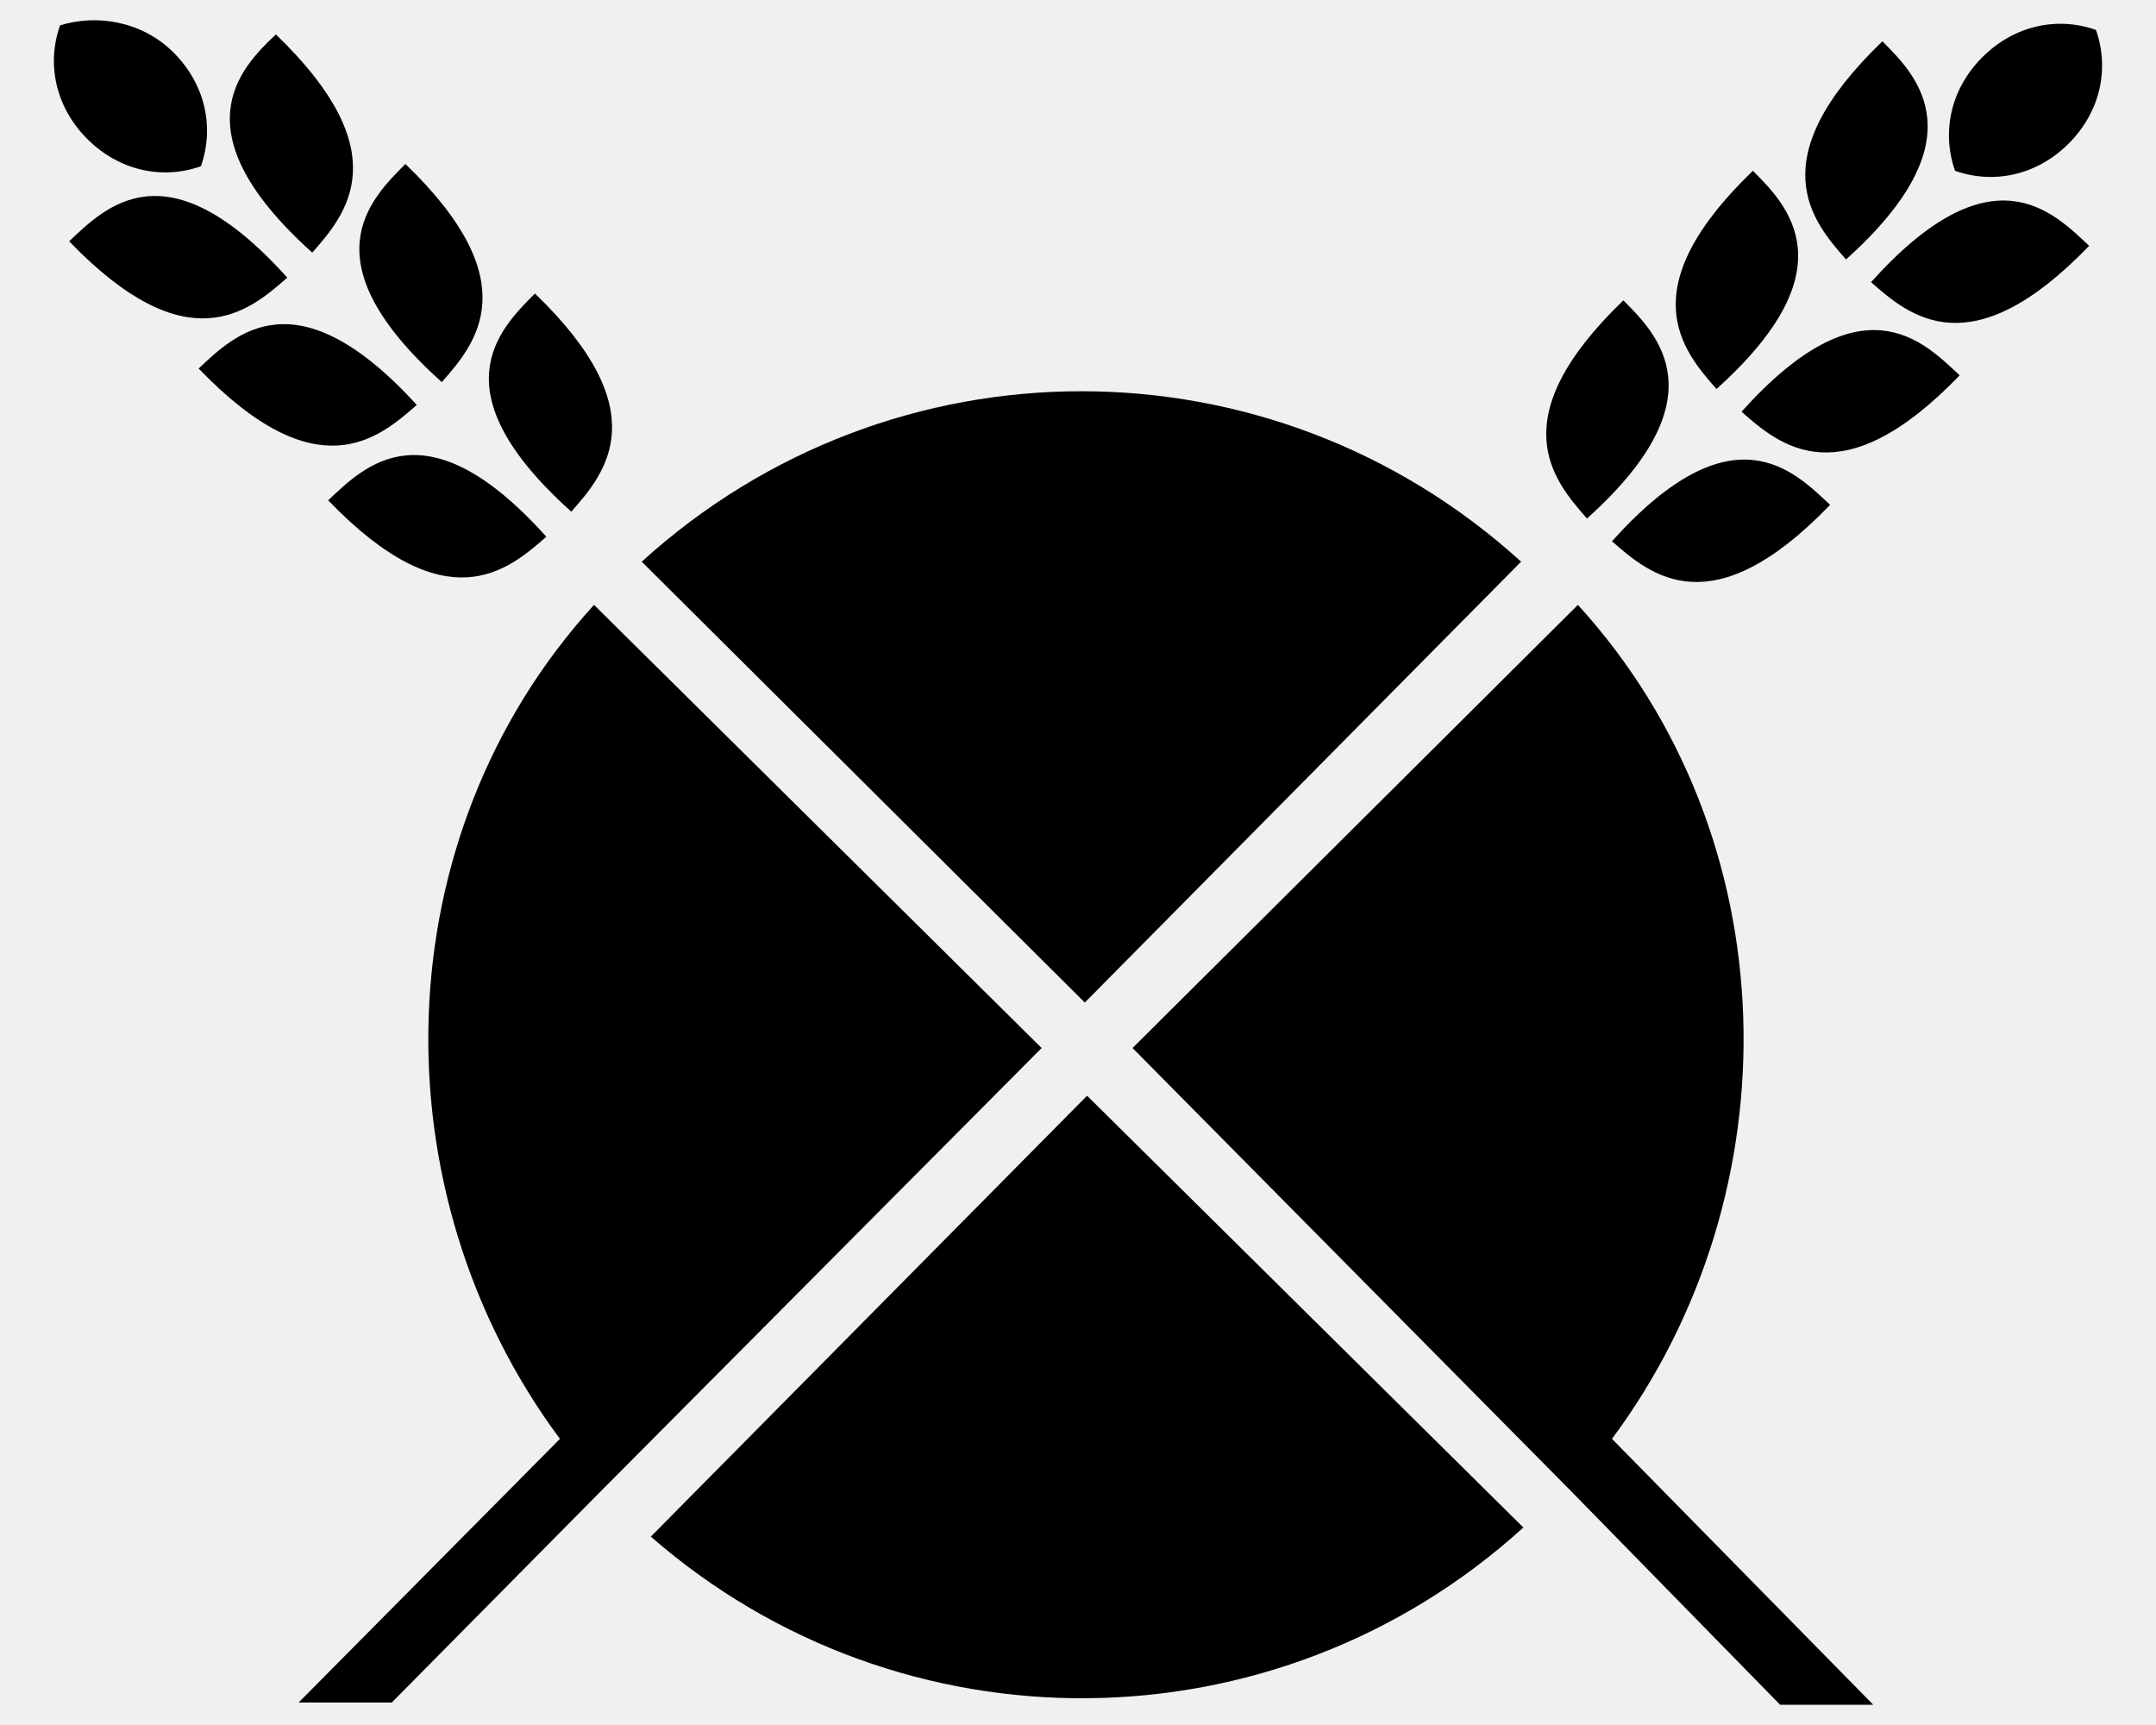
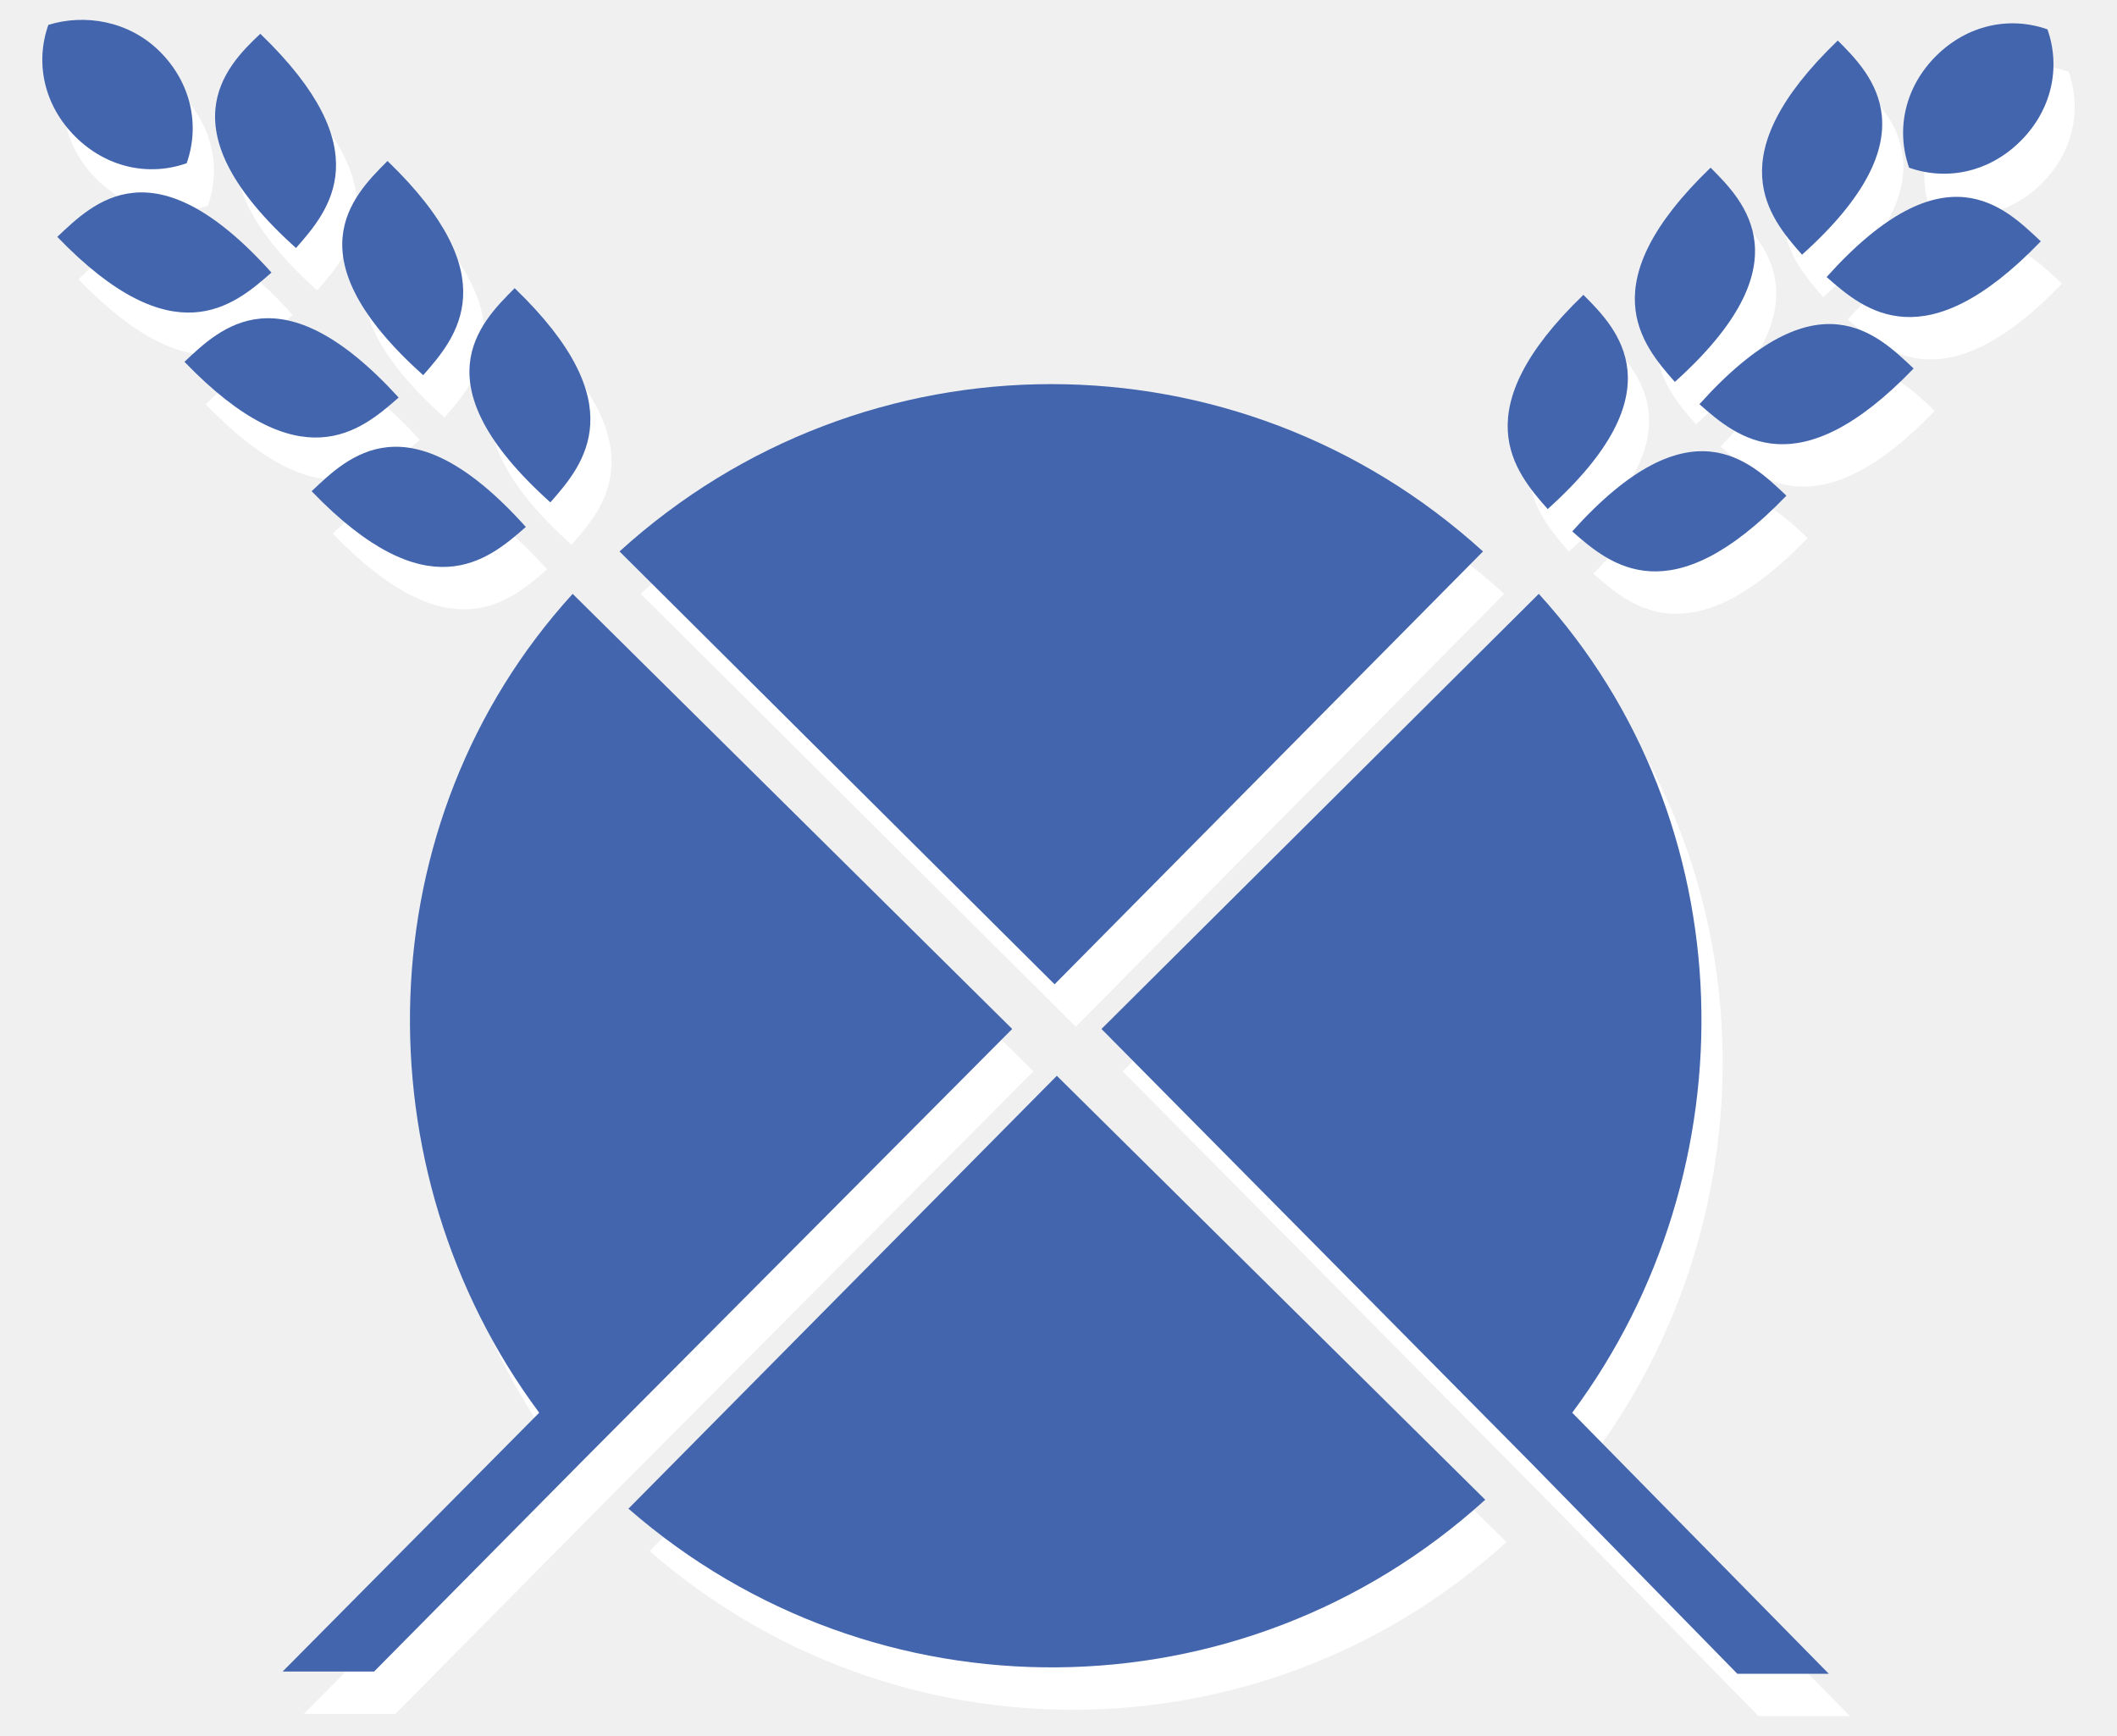
- <svg xmlns="http://www.w3.org/2000/svg" xmlns:xlink="http://www.w3.org/1999/xlink" version="1.1" id="Layer_1" x="0px" y="0px" width="100px" height="80px" viewBox="0 0 100 80" enable-background="new 0 0 100 80" xml:space="preserve">
-   <g>
+ <svg xmlns="http://www.w3.org/2000/svg" xmlns:xlink="http://www.w3.org/1999/xlink" version="1.1" x="0px" y="0px" width="100px" height="82px" viewBox="0 0 100 82" enable-background="new 0 0 100 82" xml:space="preserve">
+   <g id="bg">
+     <rect fill="none" width="100" height="82" />
+   </g>
+   <g id="back">
    <g>
-       <defs>
-         <path id="SVGID_1_" d="M25.339,24.891c-5.586-6.219-8.432-3.268-10.118-1.688C20.701,28.895,23.547,26.471,25.339,24.891z" />
-       </defs>
-       <clipPath id="SVGID_2_">
-         <use xlink:href="#SVGID_1_" overflow="visible" />
-       </clipPath>
-       <rect x="9.951" y="15.834" clip-path="url(#SVGID_2_)" width="20.657" height="16.216" />
+       <g>
+         <g>
+           <defs>
+             <path id="SVGID_1_" d="M25.839,26.892c-5.586-6.219-8.432-3.268-10.118-1.688C21.202,30.896,24.047,28.472,25.839,26.892z" />
+           </defs>
+           <clipPath id="SVGID_2_">
+             <use xlink:href="#SVGID_1_" overflow="visible" />
+           </clipPath>
+           <rect x="10.452" y="17.835" clip-path="url(#SVGID_2_)" fill="#FFFFFF" width="20.657" height="16.216" />
+         </g>
+       </g>
+       <g>
+         <g>
+           <defs>
+             <path id="SVGID_3_" d="M20.991,19.724c1.581-1.792,4.004-4.637-1.686-10.118C17.618,11.293,14.773,14.138,20.991,19.724z" />
+           </defs>
+           <clipPath id="SVGID_4_">
+             <use xlink:href="#SVGID_3_" overflow="visible" />
+           </clipPath>
+           <rect x="11.898" y="4.337" clip-path="url(#SVGID_4_)" fill="#FFFFFF" width="16.253" height="20.657" />
+         </g>
+       </g>
+       <g>
+         <g>
+           <defs>
+             <path id="SVGID_5_" d="M13.824,14.876C8.238,8.659,5.393,11.609,3.707,13.19C9.187,18.881,12.032,16.457,13.824,14.876z" />
+           </defs>
+           <clipPath id="SVGID_6_">
+             <use xlink:href="#SVGID_5_" overflow="visible" />
+           </clipPath>
+           <rect x="-1.563" y="5.82" clip-path="url(#SVGID_6_)" fill="#FFFFFF" width="20.657" height="16.216" />
+         </g>
+       </g>
+       <g>
+         <g>
+           <defs>
+             <path id="SVGID_7_" d="M14.983,13.717c1.581-1.792,4.005-4.638-1.686-10.119C11.611,5.18,8.765,8.132,14.983,13.717z" />
+           </defs>
+           <clipPath id="SVGID_8_">
+             <use xlink:href="#SVGID_7_" overflow="visible" />
+           </clipPath>
+           <rect x="5.891" y="-1.67" clip-path="url(#SVGID_8_)" fill="#FFFFFF" width="16.252" height="20.657" />
+         </g>
+       </g>
+       <g>
+         <g>
+           <defs>
+             <path id="SVGID_9_" d="M9.819,9.712c0.633-1.792,0.211-3.795-1.264-5.27c-1.476-1.476-3.584-1.792-5.27-1.265       C2.652,4.97,3.074,6.972,4.55,8.448C6.024,9.922,8.028,10.344,9.819,9.712z" />
+           </defs>
+           <clipPath id="SVGID_10_">
+             <use xlink:href="#SVGID_9_" overflow="visible" />
+           </clipPath>
+           <rect x="-2.27" y="-2.331" clip-path="url(#SVGID_10_)" fill="#FFFFFF" width="17.643" height="17.597" />
+         </g>
+       </g>
+       <g>
+         <g>
+           <defs>
+             <path id="SVGID_11_" d="M85.386,25.415c-1.686-1.581-4.531-4.532-10.117,1.687C77.06,28.683,79.905,31.106,85.386,25.415z" />
+           </defs>
+           <clipPath id="SVGID_12_">
+             <use xlink:href="#SVGID_11_" overflow="visible" />
+           </clipPath>
+           <rect x="69.999" y="18.046" clip-path="url(#SVGID_12_)" fill="#FFFFFF" width="20.656" height="16.217" />
+         </g>
+       </g>
+       <g>
+         <g>
+           <defs>
+             <path id="SVGID_13_" d="M87.812,3.916c-5.693,5.479-3.27,8.325-1.688,10.117C92.343,8.448,89.392,5.497,87.812,3.916z" />
+           </defs>
+           <clipPath id="SVGID_14_">
+             <use xlink:href="#SVGID_13_" overflow="visible" />
+           </clipPath>
+           <rect x="78.964" y="-1.354" clip-path="url(#SVGID_14_)" fill="#FFFFFF" width="16.215" height="20.657" />
+         </g>
+       </g>
+       <g>
+         <g>
+           <defs>
+             <path id="SVGID_15_" d="M97.401,13.401c-1.688-1.581-4.531-4.533-10.117,1.686C89.075,16.667,91.921,19.092,97.401,13.401z" />
+           </defs>
+           <clipPath id="SVGID_16_">
+             <use xlink:href="#SVGID_15_" overflow="visible" />
+           </clipPath>
+           <rect x="82.013" y="6.031" clip-path="url(#SVGID_16_)" fill="#FFFFFF" width="20.658" height="16.216" />
+         </g>
+       </g>
+       <g>
+         <g>
+           <defs>
+             <path id="SVGID_17_" d="M91.394,19.408c-1.688-1.581-4.531-4.532-10.117,1.687C83.067,22.675,85.913,25.1,91.394,19.408z" />
+           </defs>
+           <clipPath id="SVGID_18_">
+             <use xlink:href="#SVGID_17_" overflow="visible" />
+           </clipPath>
+           <rect x="76.005" y="12.039" clip-path="url(#SVGID_18_)" fill="#FFFFFF" width="20.658" height="16.216" />
+         </g>
+       </g>
+       <g>
+         <g>
+           <defs>
+             <path id="SVGID_19_" d="M96.452,8.659c1.477-1.476,1.896-3.479,1.264-5.27c-1.791-0.633-3.793-0.211-5.268,1.264       c-1.477,1.476-1.898,3.479-1.266,5.27C92.976,10.555,94.978,10.133,96.452,8.659z" />
+           </defs>
+           <clipPath id="SVGID_20_">
+             <use xlink:href="#SVGID_19_" overflow="visible" />
+           </clipPath>
+           <rect x="85.628" y="-2.166" clip-path="url(#SVGID_20_)" fill="#FFFFFF" width="17.643" height="17.643" />
+         </g>
+       </g>
+       <g>
+         <g>
+           <defs>
+             <path id="SVGID_21_" d="M26.998,25.731c1.581-1.791,4.005-4.636-1.686-10.117C23.625,17.3,20.78,20.146,26.998,25.731z" />
+           </defs>
+           <clipPath id="SVGID_22_">
+             <use xlink:href="#SVGID_21_" overflow="visible" />
+           </clipPath>
+           <rect x="17.906" y="10.344" clip-path="url(#SVGID_22_)" fill="#FFFFFF" width="16.252" height="20.656" />
+         </g>
+       </g>
+       <g>
+         <defs>
+           <path id="SVGID_23_" d="M71.054,28.05c-11.594-10.539-29.196-10.539-40.789,0l20.551,20.446L71.054,28.05z" />
+         </defs>
+         <clipPath id="SVGID_24_">
+           <use xlink:href="#SVGID_23_" overflow="visible" />
+         </clipPath>
+         <rect x="24.995" y="14.876" clip-path="url(#SVGID_24_)" fill="#FFFFFF" width="51.328" height="38.89" />
+       </g>
+       <g>
+         <g>
+           <defs>
+             <path id="SVGID_25_" d="M81.804,9.922c-5.691,5.48-3.27,8.327-1.688,10.119C86.335,14.455,83.384,11.503,81.804,9.922z" />
+           </defs>
+           <clipPath id="SVGID_26_">
+             <use xlink:href="#SVGID_25_" overflow="visible" />
+           </clipPath>
+           <rect x="72.956" y="4.653" clip-path="url(#SVGID_26_)" fill="#FFFFFF" width="16.215" height="20.657" />
+         </g>
+       </g>
+       <g>
+         <g>
+           <defs>
+             <path id="SVGID_27_" d="M9.714,19.092c5.48,5.691,8.326,3.268,10.118,1.687C14.246,14.665,11.4,17.511,9.714,19.092z" />
+           </defs>
+           <clipPath id="SVGID_28_">
+             <use xlink:href="#SVGID_27_" overflow="visible" />
+           </clipPath>
+           <rect x="4.444" y="11.765" clip-path="url(#SVGID_28_)" fill="#FFFFFF" width="20.657" height="16.174" />
+         </g>
+       </g>
+       <g>
+         <g>
+           <defs>
+             <path id="SVGID_29_" d="M75.796,15.93c-5.691,5.48-3.268,8.326-1.686,10.118C80.327,20.461,77.376,17.511,75.796,15.93z" />
+           </defs>
+           <clipPath id="SVGID_30_">
+             <use xlink:href="#SVGID_29_" overflow="visible" />
+           </clipPath>
+           <rect x="66.948" y="10.661" clip-path="url(#SVGID_30_)" fill="#FFFFFF" width="16.217" height="20.657" />
+         </g>
+       </g>
+       <g>
+         <defs>
+           <path id="SVGID_31_" d="M30.687,73.264c11.594,10.117,28.984,10.012,40.472-0.422L50.922,52.818L30.687,73.264z" />
+         </defs>
+         <clipPath id="SVGID_32_">
+           <use xlink:href="#SVGID_31_" overflow="visible" />
+         </clipPath>
+         <rect x="25.417" y="47.549" clip-path="url(#SVGID_32_)" fill="#FFFFFF" width="51.009" height="38.482" />
+       </g>
+       <g>
+         <defs>
+           <path id="SVGID_33_" d="M48.814,50.605L28.052,30.053c-9.802,10.75-10.118,27.191-1.581,38.68l-12.12,12.225h4.321l9.802-9.906      L48.814,50.605z" />
+         </defs>
+         <clipPath id="SVGID_34_">
+           <use xlink:href="#SVGID_33_" overflow="visible" />
+         </clipPath>
+         <rect x="9.082" y="24.783" clip-path="url(#SVGID_34_)" fill="#FFFFFF" width="45.003" height="61.443" />
+       </g>
+       <g>
+         <defs>
+           <path id="SVGID_35_" d="M73.688,30.053L53.032,50.605l20.34,20.551l9.695,9.906h4.32l-12.119-12.33      C83.806,57.244,83.489,40.803,73.688,30.053z" />
+         </defs>
+         <clipPath id="SVGID_36_">
+           <use xlink:href="#SVGID_35_" overflow="visible" />
+         </clipPath>
+         <rect x="47.76" y="24.783" clip-path="url(#SVGID_36_)" fill="#FFFFFF" width="44.897" height="61.549" />
+       </g>
    </g>
  </g>
-   <g>
+   <g id="front">
    <g>
-       <defs>
-         <path id="SVGID_3_" d="M20.49,17.723c1.581-1.792,4.004-4.637-1.686-10.118C17.118,9.292,14.272,12.137,20.49,17.723z" />
-       </defs>
-       <clipPath id="SVGID_4_">
-         <use xlink:href="#SVGID_3_" overflow="visible" />
-       </clipPath>
-       <rect x="11.398" y="2.336" clip-path="url(#SVGID_4_)" width="16.253" height="20.657" />
+       <g>
+         <g>
+           <defs>
+             <path id="SVGID_37_" d="M24.838,24.89c-5.586-6.219-8.432-3.268-10.118-1.688C20.201,28.894,23.046,26.47,24.838,24.89z" />
+           </defs>
+           <clipPath id="SVGID_38_">
+             <use xlink:href="#SVGID_37_" overflow="visible" />
+           </clipPath>
+           <rect x="9.451" y="15.833" clip-path="url(#SVGID_38_)" fill="#4265AD" width="20.657" height="16.216" />
+         </g>
+       </g>
+       <g>
+         <g>
+           <defs>
+             <path id="SVGID_39_" d="M19.99,17.722c1.581-1.792,4.004-4.637-1.686-10.118C16.617,9.291,13.772,12.136,19.99,17.722z" />
+           </defs>
+           <clipPath id="SVGID_40_">
+             <use xlink:href="#SVGID_39_" overflow="visible" />
+           </clipPath>
+           <rect x="10.897" y="2.335" clip-path="url(#SVGID_40_)" fill="#4265AD" width="16.253" height="20.657" />
+         </g>
+       </g>
+       <g>
+         <g>
+           <defs>
+             <path id="SVGID_41_" d="M12.823,12.874C7.237,6.657,4.392,9.607,2.706,11.188C8.186,16.879,11.031,14.455,12.823,12.874z" />
+           </defs>
+           <clipPath id="SVGID_42_">
+             <use xlink:href="#SVGID_41_" overflow="visible" />
+           </clipPath>
+           <rect x="-2.564" y="3.818" clip-path="url(#SVGID_42_)" fill="#4265AD" width="20.657" height="16.216" />
+         </g>
+       </g>
+       <g>
+         <g>
+           <defs>
+             <path id="SVGID_43_" d="M13.982,11.715c1.581-1.792,4.005-4.638-1.686-10.119C10.61,3.178,7.764,6.13,13.982,11.715z" />
+           </defs>
+           <clipPath id="SVGID_44_">
+             <use xlink:href="#SVGID_43_" overflow="visible" />
+           </clipPath>
+           <rect x="4.89" y="-3.672" clip-path="url(#SVGID_44_)" fill="#4265AD" width="16.252" height="20.657" />
+         </g>
+       </g>
+       <g>
+         <g>
+           <defs>
+             <path id="SVGID_45_" d="M8.818,7.71c0.633-1.792,0.211-3.795-1.264-5.27C6.078,0.965,3.97,0.649,2.284,1.176       C1.651,2.968,2.073,4.97,3.549,6.446C5.023,7.92,7.027,8.342,8.818,7.71z" />
+           </defs>
+           <clipPath id="SVGID_46_">
+             <use xlink:href="#SVGID_45_" overflow="visible" />
+           </clipPath>
+           <rect x="-3.271" y="-4.333" clip-path="url(#SVGID_46_)" fill="#4265AD" width="17.643" height="17.597" />
+         </g>
+       </g>
+       <g>
+         <g>
+           <defs>
+             <path id="SVGID_47_" d="M84.384,23.413c-1.685-1.581-4.531-4.532-10.117,1.687C76.059,26.681,78.904,29.104,84.384,23.413z" />
+           </defs>
+           <clipPath id="SVGID_48_">
+             <use xlink:href="#SVGID_47_" overflow="visible" />
+           </clipPath>
+           <rect x="68.997" y="16.044" clip-path="url(#SVGID_48_)" fill="#4265AD" width="20.657" height="16.217" />
+         </g>
+       </g>
+       <g>
+         <g>
+           <defs>
+             <path id="SVGID_49_" d="M86.81,1.914c-5.692,5.479-3.269,8.325-1.688,10.117C91.341,6.446,88.391,3.495,86.81,1.914z" />
+           </defs>
+           <clipPath id="SVGID_50_">
+             <use xlink:href="#SVGID_49_" overflow="visible" />
+           </clipPath>
+           <rect x="77.962" y="-3.356" clip-path="url(#SVGID_50_)" fill="#4265AD" width="16.216" height="20.657" />
+         </g>
+       </g>
+       <g>
+         <g>
+           <defs>
+             <path id="SVGID_51_" d="M96.4,11.399c-1.688-1.581-4.532-4.533-10.117,1.686C88.073,14.666,90.919,17.09,96.4,11.399z" />
+           </defs>
+           <clipPath id="SVGID_52_">
+             <use xlink:href="#SVGID_51_" overflow="visible" />
+           </clipPath>
+           <rect x="81.012" y="4.029" clip-path="url(#SVGID_52_)" fill="#4265AD" width="20.657" height="16.216" />
+         </g>
+       </g>
+       <g>
+         <g>
+           <defs>
+             <path id="SVGID_53_" d="M90.393,17.406c-1.688-1.581-4.532-4.532-10.117,1.687C82.066,20.673,84.912,23.098,90.393,17.406z" />
+           </defs>
+           <clipPath id="SVGID_54_">
+             <use xlink:href="#SVGID_53_" overflow="visible" />
+           </clipPath>
+           <rect x="75.004" y="10.037" clip-path="url(#SVGID_54_)" fill="#4265AD" width="20.657" height="16.216" />
+         </g>
+       </g>
+       <g>
+         <g>
+           <defs>
+             <path id="SVGID_55_" d="M95.45,6.657c1.477-1.476,1.897-3.479,1.265-5.27c-1.791-0.633-3.793-0.211-5.269,1.264       c-1.476,1.476-1.897,3.479-1.266,5.27C91.974,8.553,93.976,8.131,95.45,6.657z" />
+           </defs>
+           <clipPath id="SVGID_56_">
+             <use xlink:href="#SVGID_55_" overflow="visible" />
+           </clipPath>
+           <rect x="84.627" y="-4.167" clip-path="url(#SVGID_56_)" fill="#4265AD" width="17.643" height="17.643" />
+         </g>
+       </g>
+       <g>
+         <g>
+           <defs>
+             <path id="SVGID_57_" d="M25.997,23.729c1.581-1.791,4.005-4.636-1.686-10.117C22.625,15.298,19.779,18.144,25.997,23.729z" />
+           </defs>
+           <clipPath id="SVGID_58_">
+             <use xlink:href="#SVGID_57_" overflow="visible" />
+           </clipPath>
+           <rect x="16.905" y="8.342" clip-path="url(#SVGID_58_)" fill="#4265AD" width="16.252" height="20.656" />
+         </g>
+       </g>
+       <g>
+         <defs>
+           <path id="SVGID_59_" d="M70.052,26.048c-11.593-10.539-29.195-10.539-40.788,0l20.551,20.446L70.052,26.048z" />
+         </defs>
+         <clipPath id="SVGID_60_">
+           <use xlink:href="#SVGID_59_" overflow="visible" />
+         </clipPath>
+         <rect x="23.994" y="12.874" clip-path="url(#SVGID_60_)" fill="#4265AD" width="51.327" height="38.89" />
+       </g>
+       <g>
+         <g>
+           <defs>
+             <path id="SVGID_61_" d="M80.802,7.92c-5.691,5.48-3.269,8.327-1.688,10.119C85.333,12.453,82.383,9.501,80.802,7.92z" />
+           </defs>
+           <clipPath id="SVGID_62_">
+             <use xlink:href="#SVGID_61_" overflow="visible" />
+           </clipPath>
+           <rect x="71.955" y="2.651" clip-path="url(#SVGID_62_)" fill="#4265AD" width="16.215" height="20.657" />
+         </g>
+       </g>
+       <g>
+         <g>
+           <defs>
+             <path id="SVGID_63_" d="M8.713,17.09c5.48,5.691,8.326,3.268,10.118,1.687C13.245,12.663,10.399,15.509,8.713,17.09z" />
+           </defs>
+           <clipPath id="SVGID_64_">
+             <use xlink:href="#SVGID_63_" overflow="visible" />
+           </clipPath>
+           <rect x="3.443" y="9.763" clip-path="url(#SVGID_64_)" fill="#4265AD" width="20.657" height="16.174" />
+         </g>
+       </g>
+       <g>
+         <g>
+           <defs>
+             <path id="SVGID_65_" d="M74.794,13.928c-5.69,5.48-3.267,8.326-1.686,10.118C79.326,18.459,76.375,15.509,74.794,13.928z" />
+           </defs>
+           <clipPath id="SVGID_66_">
+             <use xlink:href="#SVGID_65_" overflow="visible" />
+           </clipPath>
+           <rect x="65.947" y="8.659" clip-path="url(#SVGID_66_)" fill="#4265AD" width="16.216" height="20.657" />
+         </g>
+       </g>
+       <g>
+         <defs>
+           <path id="SVGID_67_" d="M29.686,71.262C41.28,81.379,58.669,81.273,70.157,70.84L49.921,50.815L29.686,71.262z" />
+         </defs>
+         <clipPath id="SVGID_68_">
+           <use xlink:href="#SVGID_67_" overflow="visible" />
+         </clipPath>
+         <rect x="24.417" y="45.546" clip-path="url(#SVGID_68_)" fill="#4265AD" width="51.009" height="38.482" />
+       </g>
+       <g>
+         <defs>
+           <path id="SVGID_69_" d="M47.813,48.603L27.051,28.051c-9.802,10.75-10.118,27.191-1.581,38.679L13.35,78.955h4.321l9.802-9.907      L47.813,48.603z" />
+         </defs>
+         <clipPath id="SVGID_70_">
+           <use xlink:href="#SVGID_69_" overflow="visible" />
+         </clipPath>
+         <rect x="8.081" y="22.781" clip-path="url(#SVGID_70_)" fill="#4265AD" width="45.003" height="61.443" />
+       </g>
+       <g>
+         <defs>
+           <path id="SVGID_71_" d="M72.687,28.051L52.03,48.603l20.34,20.551l9.696,9.907h4.32l-12.12-12.331      C82.804,55.242,82.487,38.801,72.687,28.051z" />
+         </defs>
+         <clipPath id="SVGID_72_">
+           <use xlink:href="#SVGID_71_" overflow="visible" />
+         </clipPath>
+         <rect x="46.759" y="22.781" clip-path="url(#SVGID_72_)" fill="#4265AD" width="44.897" height="61.548" />
+       </g>
    </g>
  </g>
-   <g>
-     <g>
-       <defs>
-         <path id="SVGID_5_" d="M13.324,12.875C7.737,6.658,4.893,9.608,3.206,11.189C8.687,16.88,11.532,14.456,13.324,12.875z" />
-       </defs>
-       <clipPath id="SVGID_6_">
-         <use xlink:href="#SVGID_5_" overflow="visible" />
-       </clipPath>
-       <rect x="-2.063" y="3.819" clip-path="url(#SVGID_6_)" width="20.657" height="16.216" />
-     </g>
-   </g>
-   <g>
-     <g>
-       <defs>
-         <path id="SVGID_7_" d="M14.483,11.716c1.581-1.792,4.005-4.638-1.686-10.119C11.11,3.179,8.265,6.131,14.483,11.716z" />
-       </defs>
-       <clipPath id="SVGID_8_">
-         <use xlink:href="#SVGID_7_" overflow="visible" />
-       </clipPath>
-       <rect x="5.391" y="-3.671" clip-path="url(#SVGID_8_)" width="16.252" height="20.657" />
-     </g>
-   </g>
-   <g>
-     <g>
-       <defs>
-         <path id="SVGID_9_" d="M9.318,7.711c0.633-1.792,0.211-3.795-1.264-5.27C6.579,0.966,4.47,0.65,2.785,1.177     c-0.633,1.792-0.211,3.794,1.265,5.27C5.524,7.921,7.527,8.343,9.318,7.711z" />
-       </defs>
-       <clipPath id="SVGID_10_">
-         <use xlink:href="#SVGID_9_" overflow="visible" />
-       </clipPath>
-       <rect x="-2.77" y="-4.332" clip-path="url(#SVGID_10_)" width="17.643" height="17.597" />
-     </g>
-   </g>
-   <g>
-     <g>
-       <defs>
-         <path id="SVGID_11_" d="M84.884,23.414c-1.685-1.581-4.531-4.532-10.117,1.687C76.559,26.682,79.404,29.105,84.884,23.414z" />
-       </defs>
-       <clipPath id="SVGID_12_">
-         <use xlink:href="#SVGID_11_" overflow="visible" />
-       </clipPath>
-       <rect x="69.497" y="16.045" clip-path="url(#SVGID_12_)" width="20.657" height="16.217" />
-     </g>
-   </g>
-   <g>
-     <g>
-       <defs>
-         <path id="SVGID_13_" d="M87.31,1.915c-5.692,5.479-3.269,8.325-1.688,10.117C91.841,6.447,88.891,3.496,87.31,1.915z" />
-       </defs>
-       <clipPath id="SVGID_14_">
-         <use xlink:href="#SVGID_13_" overflow="visible" />
-       </clipPath>
-       <rect x="78.462" y="-3.355" clip-path="url(#SVGID_14_)" width="16.216" height="20.657" />
-     </g>
-   </g>
-   <g>
-     <g>
-       <defs>
-         <path id="SVGID_15_" d="M96.9,11.4c-1.688-1.581-4.532-4.533-10.117,1.686C88.573,14.667,91.419,17.091,96.9,11.4z" />
-       </defs>
-       <clipPath id="SVGID_16_">
-         <use xlink:href="#SVGID_15_" overflow="visible" />
-       </clipPath>
-       <rect x="81.512" y="4.03" clip-path="url(#SVGID_16_)" width="20.657" height="16.216" />
-     </g>
-   </g>
-   <g>
-     <g>
-       <defs>
-         <path id="SVGID_17_" d="M90.893,17.407c-1.688-1.581-4.532-4.532-10.117,1.687C82.566,20.674,85.412,23.099,90.893,17.407z" />
-       </defs>
-       <clipPath id="SVGID_18_">
-         <use xlink:href="#SVGID_17_" overflow="visible" />
-       </clipPath>
-       <rect x="75.504" y="10.038" clip-path="url(#SVGID_18_)" width="20.657" height="16.216" />
-     </g>
-   </g>
-   <g>
-     <g>
-       <defs>
-         <path id="SVGID_19_" d="M95.95,6.658c1.477-1.476,1.897-3.479,1.265-5.27c-1.791-0.633-3.793-0.211-5.269,1.264     c-1.476,1.476-1.897,3.479-1.266,5.27C92.474,8.554,94.476,8.132,95.95,6.658z" />
-       </defs>
-       <clipPath id="SVGID_20_">
-         <use xlink:href="#SVGID_19_" overflow="visible" />
-       </clipPath>
-       <rect x="85.127" y="-4.167" clip-path="url(#SVGID_20_)" width="17.643" height="17.643" />
-     </g>
-   </g>
-   <g>
-     <g>
-       <defs>
-         <path id="SVGID_21_" d="M26.498,23.73c1.581-1.791,4.005-4.636-1.686-10.117C23.125,15.299,20.279,18.145,26.498,23.73z" />
-       </defs>
-       <clipPath id="SVGID_22_">
-         <use xlink:href="#SVGID_21_" overflow="visible" />
-       </clipPath>
-       <rect x="17.405" y="8.343" clip-path="url(#SVGID_22_)" width="16.252" height="20.656" />
-     </g>
-   </g>
-   <g>
-     <defs>
-       <path id="SVGID_23_" d="M70.552,26.049c-11.593-10.539-29.194-10.539-40.787,0l20.551,20.446L70.552,26.049z" />
-     </defs>
-     <clipPath id="SVGID_24_">
-       <use xlink:href="#SVGID_23_" overflow="visible" />
-     </clipPath>
-     <rect x="24.495" y="12.875" clip-path="url(#SVGID_24_)" width="51.327" height="38.89" />
-   </g>
-   <g>
-     <g>
-       <defs>
-         <path id="SVGID_25_" d="M81.302,7.921c-5.691,5.48-3.269,8.327-1.688,10.119C85.833,12.454,82.883,9.502,81.302,7.921z" />
-       </defs>
-       <clipPath id="SVGID_26_">
-         <use xlink:href="#SVGID_25_" overflow="visible" />
-       </clipPath>
-       <rect x="72.455" y="2.652" clip-path="url(#SVGID_26_)" width="16.215" height="20.657" />
-     </g>
-   </g>
-   <g>
-     <g>
-       <defs>
-         <path id="SVGID_27_" d="M9.213,17.091c5.48,5.691,8.326,3.268,10.118,1.687C13.745,12.664,10.9,15.51,9.213,17.091z" />
-       </defs>
-       <clipPath id="SVGID_28_">
-         <use xlink:href="#SVGID_27_" overflow="visible" />
-       </clipPath>
-       <rect x="3.943" y="9.764" clip-path="url(#SVGID_28_)" width="20.657" height="16.174" />
-     </g>
-   </g>
-   <g>
-     <g>
-       <defs>
-         <path id="SVGID_29_" d="M75.294,13.929c-5.69,5.48-3.267,8.326-1.686,10.118C79.826,18.46,76.875,15.51,75.294,13.929z" />
-       </defs>
-       <clipPath id="SVGID_30_">
-         <use xlink:href="#SVGID_29_" overflow="visible" />
-       </clipPath>
-       <rect x="66.447" y="8.66" clip-path="url(#SVGID_30_)" width="16.216" height="20.657" />
-     </g>
-   </g>
-   <g>
-     <defs>
-       <path id="SVGID_31_" d="M30.187,71.263C41.78,81.38,59.169,81.274,70.657,70.841L50.421,50.816L30.187,71.263z" />
-     </defs>
-     <clipPath id="SVGID_32_">
-       <use xlink:href="#SVGID_31_" overflow="visible" />
-     </clipPath>
-     <rect x="24.917" y="45.547" clip-path="url(#SVGID_32_)" width="51.009" height="38.482" />
-   </g>
-   <g>
-     <defs>
-       <path id="SVGID_33_" d="M48.313,48.604L27.552,28.052c-9.802,10.75-10.118,27.191-1.581,38.679l-12.12,12.226h4.321l9.802-9.907    L48.313,48.604z" />
-     </defs>
-     <clipPath id="SVGID_34_">
-       <use xlink:href="#SVGID_33_" overflow="visible" />
-     </clipPath>
-     <rect x="8.581" y="22.782" clip-path="url(#SVGID_34_)" width="45.003" height="61.443" />
-   </g>
-   <g>
-     <defs>
-       <path id="SVGID_35_" d="M73.187,28.052L52.53,48.604l20.34,20.551l9.696,9.907h4.32L74.767,66.73    C83.304,55.243,82.987,38.802,73.187,28.052z" />
-     </defs>
-     <clipPath id="SVGID_36_">
-       <use xlink:href="#SVGID_35_" overflow="visible" />
-     </clipPath>
-     <rect x="47.26" y="22.782" clip-path="url(#SVGID_36_)" width="44.896" height="61.548" />
-   </g>
</svg>
